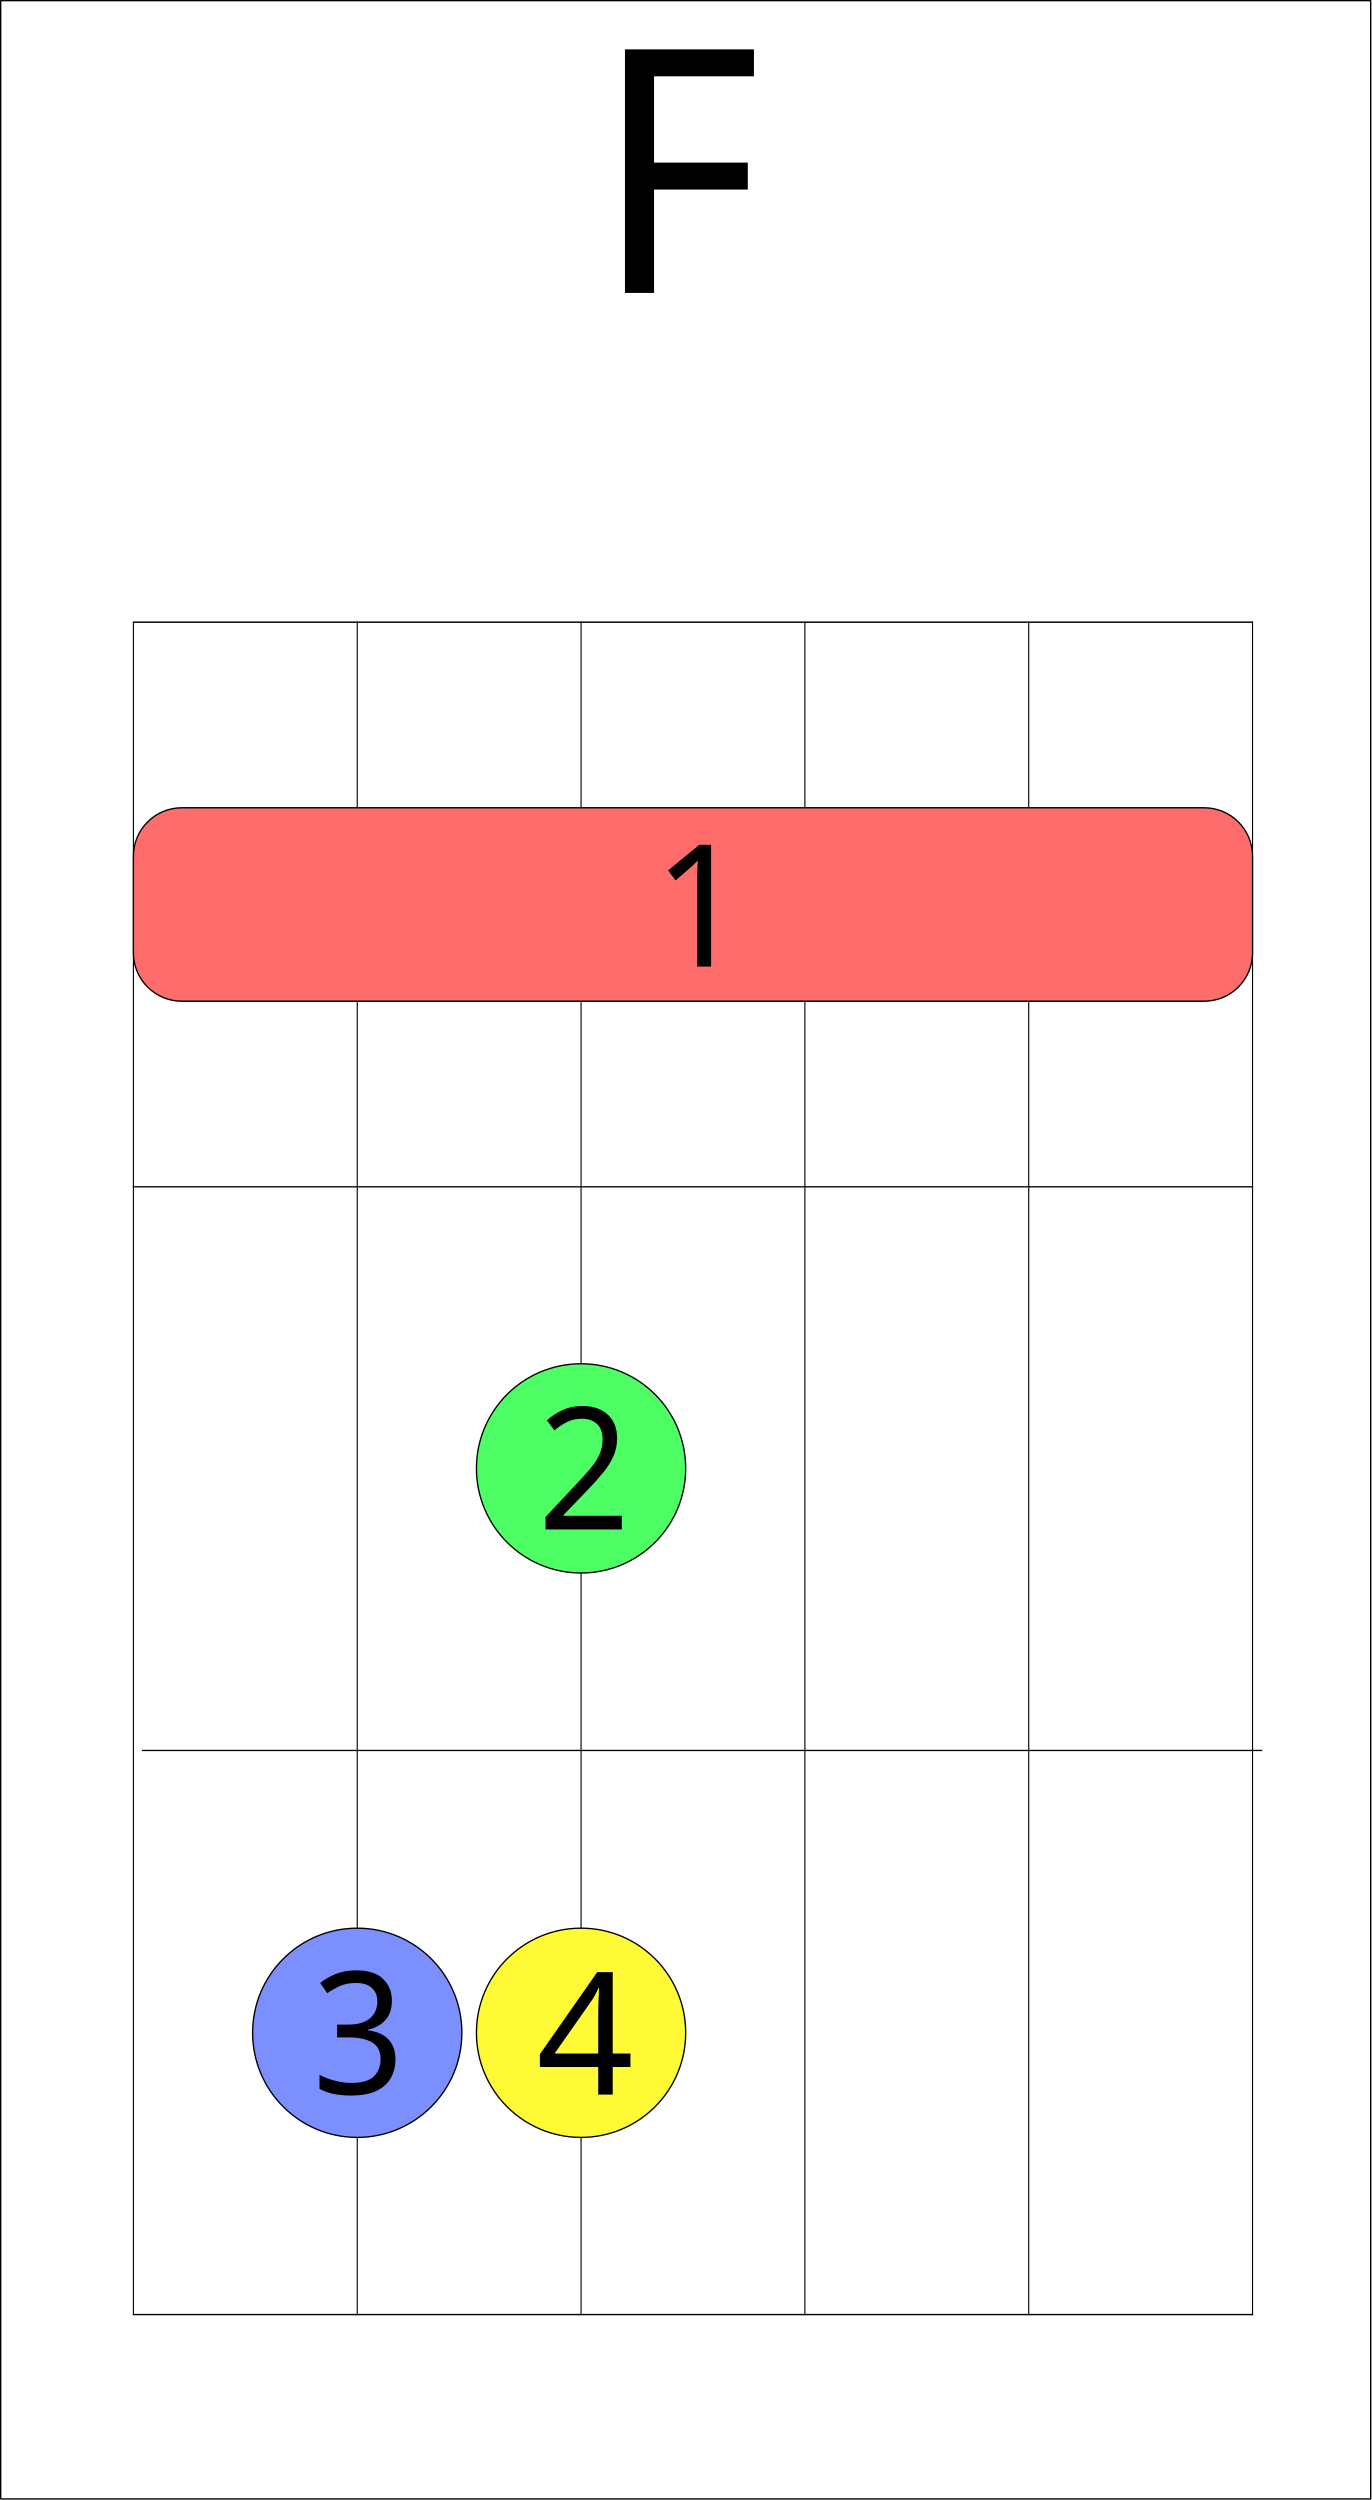
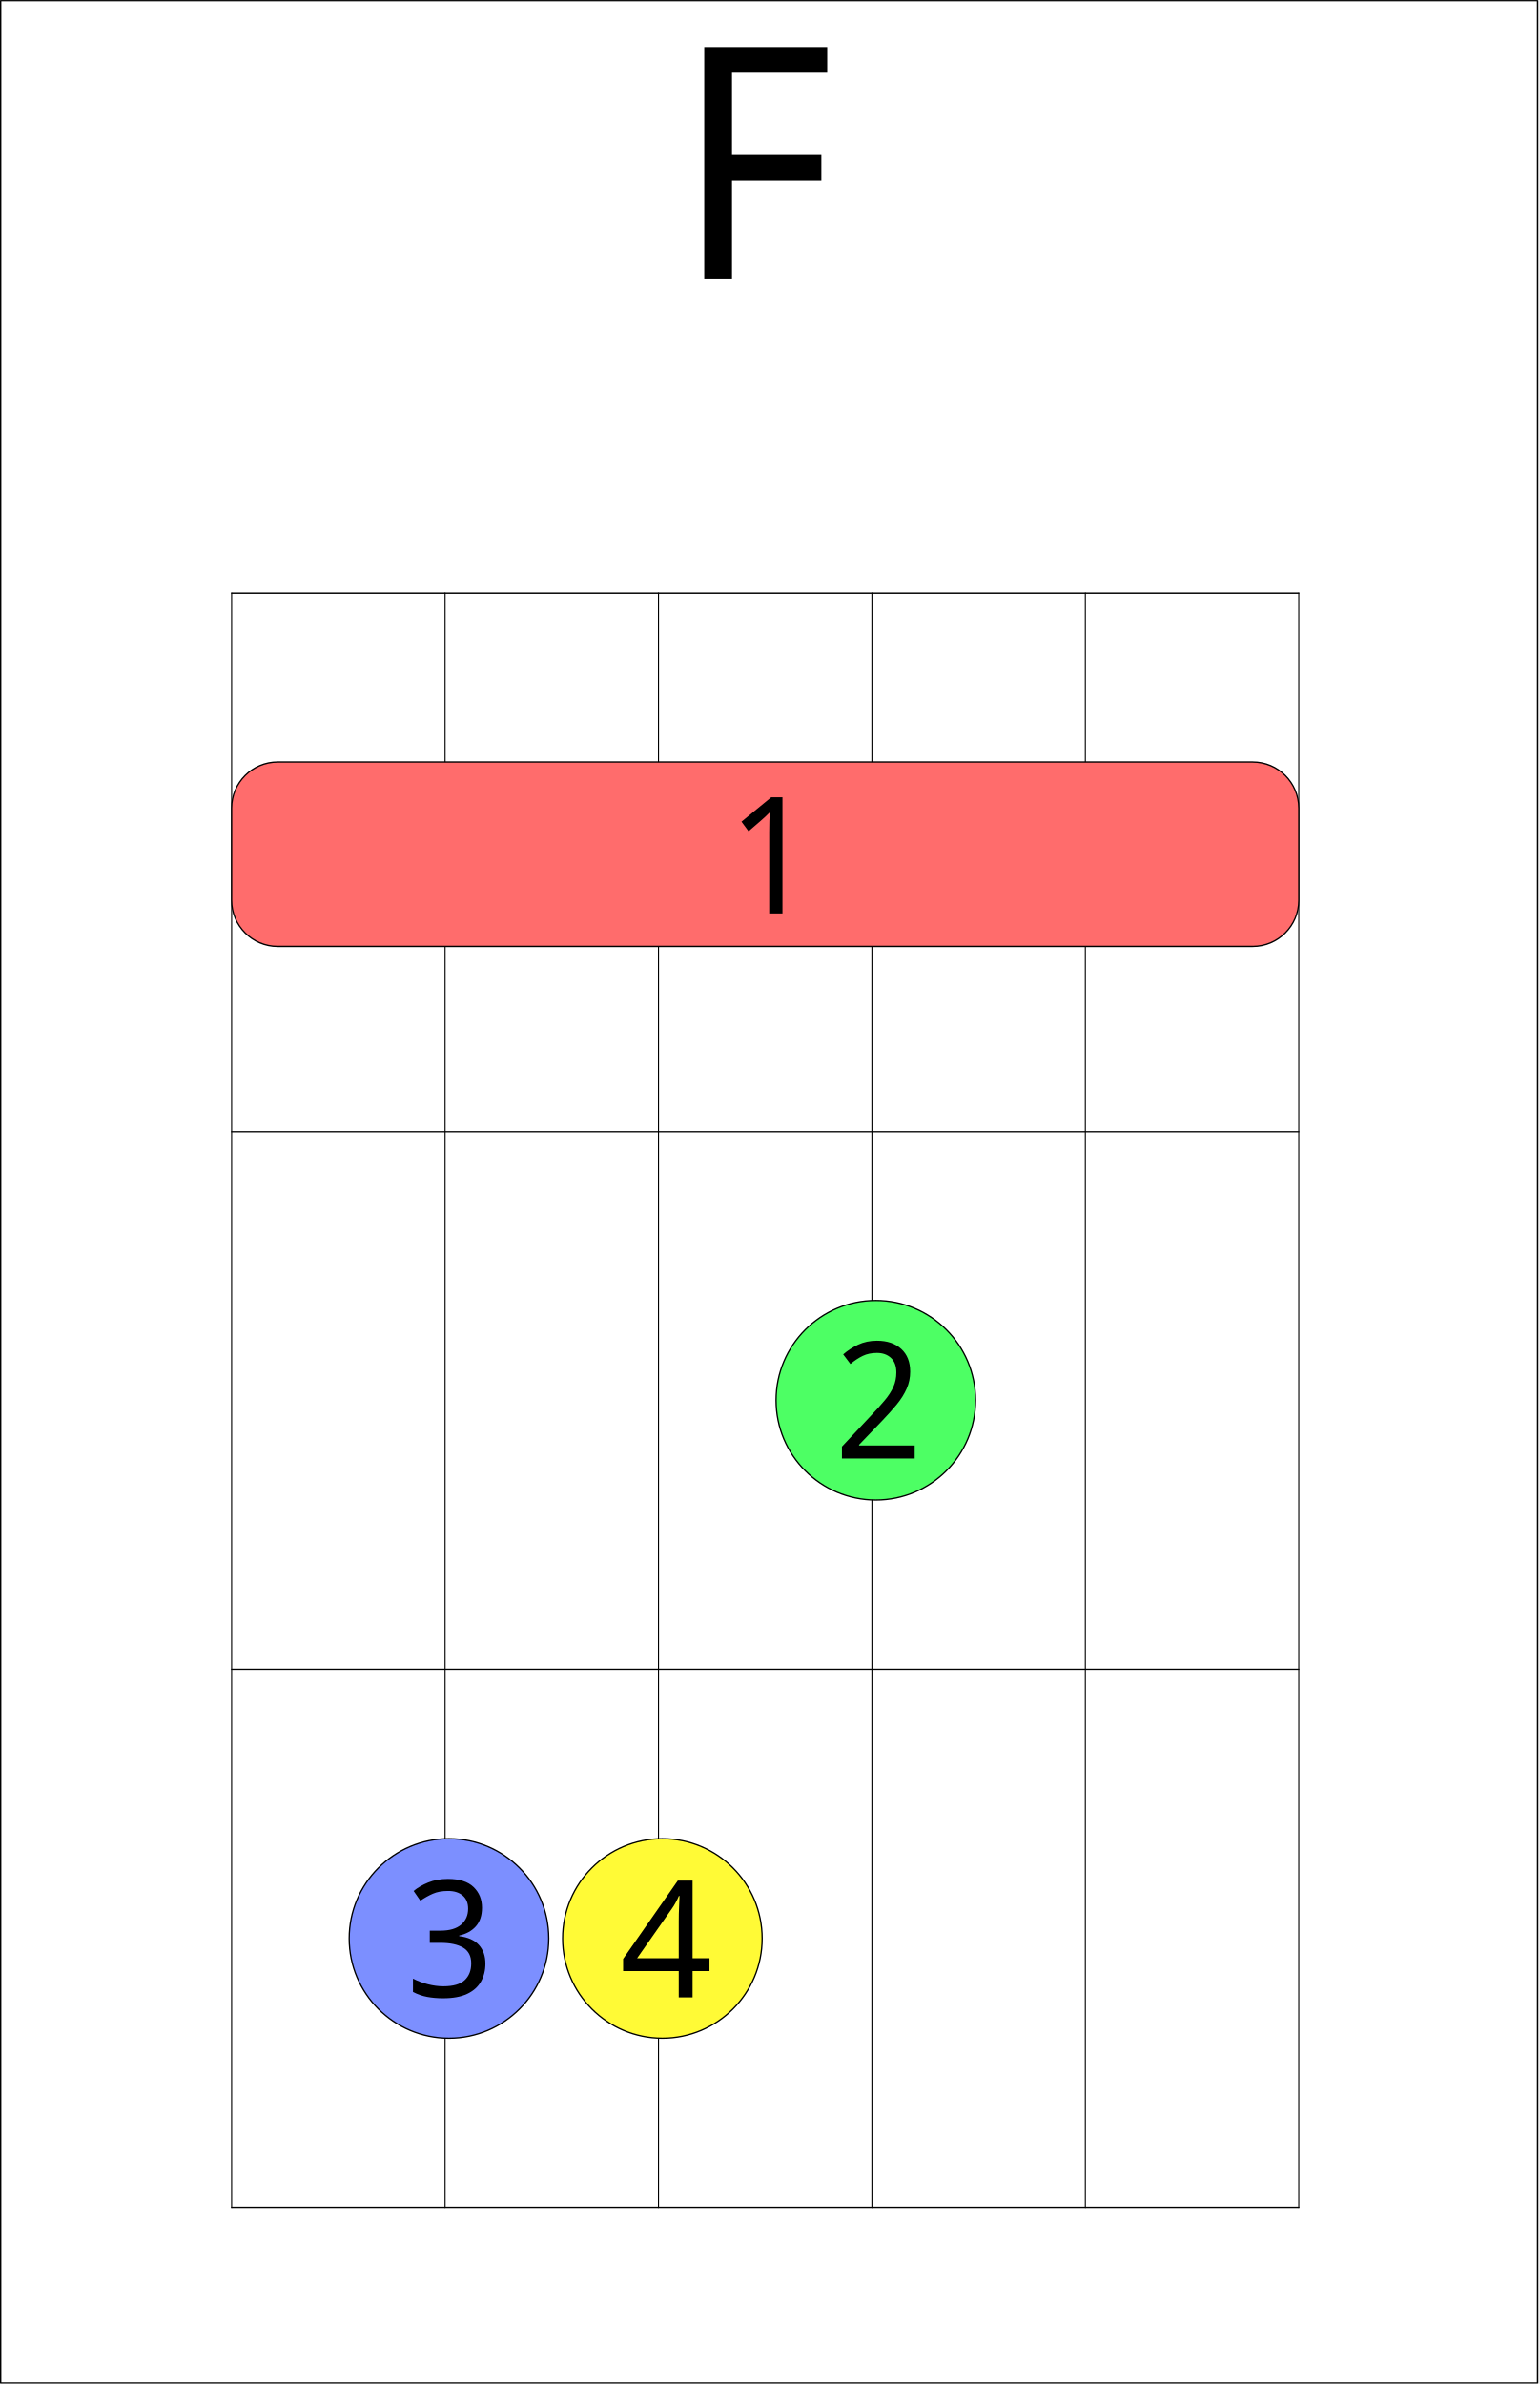
- <svg xmlns="http://www.w3.org/2000/svg" width="100%" height="100%" viewBox="0 0 1005 1832" version="1.1" xml:space="preserve" style="fill-rule:evenodd;clip-rule:evenodd;stroke-linecap:round;stroke-linejoin:round;stroke-miterlimit:1.5;">
-   <g transform="matrix(1,0,0,1,-1208.308,-324.3032)">
-     <g transform="matrix(1.002659,0,0,0.996115,349.8492,294.4734)">
-       <rect x="856.681" y="30.448" width="1001.275" height="1837.849" style="fill:white;stroke:black;stroke-width:1px;" />
+ <svg xmlns="http://www.w3.org/2000/svg" width="100%" height="100%" viewBox="0 0 1183 1832" version="1.1" xml:space="preserve" style="fill-rule:evenodd;clip-rule:evenodd;stroke-linecap:round;stroke-linejoin:round;stroke-miterlimit:1.5;">
+   <g transform="matrix(1,0,0,1,-1125.071,-324.3032)">
+     <g transform="matrix(1.179599,0,0,0.996115,115.0311,294.4734)">
+       <rect x="856.681" y="30.448" width="1001.275" height="1837.849" style="fill:white;stroke:black;stroke-width:0.92px;" />
    </g>
-     <g transform="matrix(0.681948,0,0,0.953327,651.722,334.2693)">
-       <path d="M959.535,467.82L959.535,1768.694" style="fill:none;stroke:black;stroke-width:1.21px;" />
-     </g>
-     <g transform="matrix(0.681948,0,0,0.953327,815.7409,334.2693)">
-       <path d="M959.535,467.82L959.535,1768.694" style="fill:none;stroke:black;stroke-width:1.21px;" />
-     </g>
-     <g transform="matrix(0.681948,0,0,0.953327,979.7597,334.2693)">
-       <path d="M959.535,467.82L959.535,1768.694" style="fill:none;stroke:black;stroke-width:1.21px;" />
-     </g>
-     <g transform="matrix(0.681948,0,0,0.953327,1143.779,334.2693)">
-       <path d="M959.535,467.82L959.535,1768.694" style="fill:none;stroke:black;stroke-width:1.21px;" />
-     </g>
-     <g transform="matrix(0.991923,0,0,0.954545,354.2899,361.5904)">
-       <path d="M1786.306,872.051L959.535,872.051" style="fill:none;stroke:black;stroke-width:1.03px;" />
-     </g>
-     <g transform="matrix(0.991923,0,0,0.954545,360.9674,242.7936)">
-       <path d="M959.535,1429.21L1786.306,1429.21" style="fill:none;stroke:black;stroke-width:1.03px;" />
-     </g>
-     <g transform="matrix(0.681948,0,0,0.953327,1307.797,334.2693)">
-       <path d="M959.535,467.82L959.535,1768.694" style="fill:none;stroke:black;stroke-width:1.21px;" />
-     </g>
-     <g transform="matrix(0.681948,0,0,0.953327,1471.816,334.2693)">
-       <path d="M959.535,467.82L959.535,1768.694" style="fill:none;stroke:black;stroke-width:1.21px;" />
-     </g>
-     <g transform="matrix(0.852435,0,0,0.953327,488.1338,334.2693)">
-       <path d="M959.535,467.82L1921.595,467.82" style="fill:none;stroke:black;stroke-width:1.11px;" />
-     </g>
-     <g transform="matrix(0.852435,0,0,0.953327,488.1338,334.2693)">
-       <path d="M959.535,1768.694L1921.595,1768.694" style="fill:none;stroke:black;stroke-width:1.11px;" />
+     <g>
+       <g transform="matrix(0.681948,0,0,0.953327,648.722,334.2693)">
+         <path d="M959.535,467.82L959.535,1768.694" style="fill:none;stroke:black;stroke-width:1.21px;" />
+       </g>
+       <g transform="matrix(0.681948,0,0,0.953327,812.7409,334.2693)">
+         <path d="M959.535,467.82L959.535,1768.694" style="fill:none;stroke:black;stroke-width:1.21px;" />
+       </g>
+       <g transform="matrix(0.681948,0,0,0.953327,976.7597,334.2693)">
+         <path d="M959.535,467.82L959.535,1768.694" style="fill:none;stroke:black;stroke-width:1.21px;" />
+       </g>
+       <g transform="matrix(0.681948,0,0,0.953327,1140.779,334.2693)">
+         <path d="M959.535,467.82L959.535,1768.694" style="fill:none;stroke:black;stroke-width:1.21px;" />
+       </g>
+       <g transform="matrix(0.991923,0,0,0.954545,351.2899,361.5904)">
+         <path d="M1786.306,872.051L959.535,872.051" style="fill:none;stroke:black;stroke-width:1.03px;" />
+       </g>
+       <g transform="matrix(0.991923,0,0,0.954545,351.2899,242.7936)">
+         <path d="M959.535,1429.21L1786.306,1429.21" style="fill:none;stroke:black;stroke-width:1.03px;" />
+       </g>
+       <g transform="matrix(0.681948,0,0,0.953327,1304.797,334.2693)">
+         <path d="M959.535,467.82L959.535,1768.694" style="fill:none;stroke:black;stroke-width:1.21px;" />
+       </g>
+       <g transform="matrix(0.681948,0,0,0.953327,1468.816,334.2693)">
+         <path d="M959.535,467.82L959.535,1768.694" style="fill:none;stroke:black;stroke-width:1.21px;" />
+       </g>
+       <g transform="matrix(0.852435,0,0,0.953327,485.1338,334.2693)">
+         <path d="M959.535,467.82L1921.595,467.82" style="fill:none;stroke:black;stroke-width:1.11px;" />
+       </g>
+       <g transform="matrix(0.852435,0,0,0.953327,485.1338,334.2693)">
+         <path d="M959.535,1768.694L1921.595,1768.694" style="fill:none;stroke:black;stroke-width:1.11px;" />
+       </g>
    </g>
    <g>
      <g transform="matrix(1,0,0,1,-311.7752,500.6781)">
        <circle cx="1945.888" cy="1313.251" r="76.664" style="fill:rgb(255,250,54);stroke:black;stroke-width:1px;" />
      </g>
      <g transform="matrix(0.996115,0,0,0.996115,37.21701,1135.162)">
        <g transform="matrix(125.4875,0,0,125.4875,1639.98,726.9097)">
                </g>
        <text x="1570.19px" y="726.91px" style="font-family:'MicrosoftSansSerif', 'Microsoft Sans Serif', sans-serif;font-size:125.488px;">4</text>
      </g>
    </g>
    <g transform="matrix(1,0,0,1,-656.0754,0.280422)">
      <g transform="matrix(1,0,0,1,180.2814,500.3977)">
        <circle cx="1945.888" cy="1313.251" r="76.664" style="fill:rgb(124,143,255);stroke:black;stroke-width:1px;" />
      </g>
      <g transform="matrix(0.943679,0,0,0.996115,611.4267,1134.302)">
        <g transform="matrix(125.4875,0,0,125.4875,1639.98,726.9097)">
                </g>
        <text x="1570.19px" y="726.91px" style="font-family:'MicrosoftSansSerif', 'Microsoft Sans Serif', sans-serif;font-size:125.488px;">3</text>
      </g>
    </g>
-     <g>
+     <g transform="matrix(1,0,0,1,164.0188,0)">
      <g transform="matrix(1,0,0,1,-311.7752,87.08275)">
        <circle cx="1945.888" cy="1313.251" r="76.664" style="fill:rgb(77,255,100);stroke:black;stroke-width:1px;" />
      </g>
      <g transform="matrix(0.943679,0,0,0.996115,120.6423,720.9872)">
        <g transform="matrix(125.4875,0,0,125.4875,1639.98,726.9097)">
                </g>
        <text x="1570.19px" y="726.91px" style="font-family:'MicrosoftSansSerif', 'Microsoft Sans Serif', sans-serif;font-size:125.488px;">2</text>
      </g>
    </g>
    <g transform="matrix(0.943679,0,0,0.996115,809.8981,335.0368)">
      <g transform="matrix(250.9751,0,0,250.9751,1036.456,204.7234)">
            </g>
      <text x="883.151px" y="204.723px" style="font-family:'MicrosoftSansSerif', 'Microsoft Sans Serif', sans-serif;font-size:250.975px;">F</text>
    </g>
-     <g transform="matrix(0.990447,0,0,1.049663,20.31048,-8.86581)">
-       <path d="M2126.169,915.103L2126.169,982.616C2126.169,1001.247 2110.139,1016.372 2090.394,1016.372L1333.94,1016.372C1314.195,1016.372 1298.165,1001.247 1298.165,982.616L1298.165,915.103C1298.165,896.472 1314.195,881.346 1333.94,881.346L2090.394,881.346C2110.139,881.346 2126.169,896.472 2126.169,915.103Z" style="fill:rgb(255,108,108);stroke:black;stroke-width:0.98px;" />
-     </g>
-     <g transform="matrix(1,0,0,1,6.334293,62.23515)">
-       <g transform="matrix(0.94736,0,0,1,88.4897,0)">
-         <g transform="matrix(125,0,0,125,1750.54,970.3835)">
-                 </g>
-         <text x="1681.021px" y="970.384px" style="font-family:'MicrosoftSansSerif', 'Microsoft Sans Serif', sans-serif;font-size:125px;">1</text>
+     <g transform="matrix(1,0,0,1,-3,-6.397386)">
+       <g transform="matrix(0.990447,0,0,1.049663,20.31048,-8.86581)">
+         <path d="M2126.169,915.103L2126.169,982.616C2126.169,1001.247 2110.139,1016.372 2090.394,1016.372L1333.94,1016.372C1314.195,1016.372 1298.165,1001.247 1298.165,982.616L1298.165,915.103C1298.165,896.472 1314.195,881.346 1333.94,881.346L2090.394,881.346C2110.139,881.346 2126.169,896.472 2126.169,915.103Z" style="fill:rgb(255,108,108);stroke:black;stroke-width:0.98px;" />
+       </g>
+       <g transform="matrix(1,0,0,1,6.334293,62.23515)">
+         <g transform="matrix(0.94736,0,0,1,88.4897,0)">
+           <g transform="matrix(125,0,0,125,1750.54,970.3835)">
+                     </g>
+           <text x="1681.021px" y="970.384px" style="font-family:'MicrosoftSansSerif', 'Microsoft Sans Serif', sans-serif;font-size:125px;">1</text>
+         </g>
      </g>
    </g>
  </g>
</svg>
